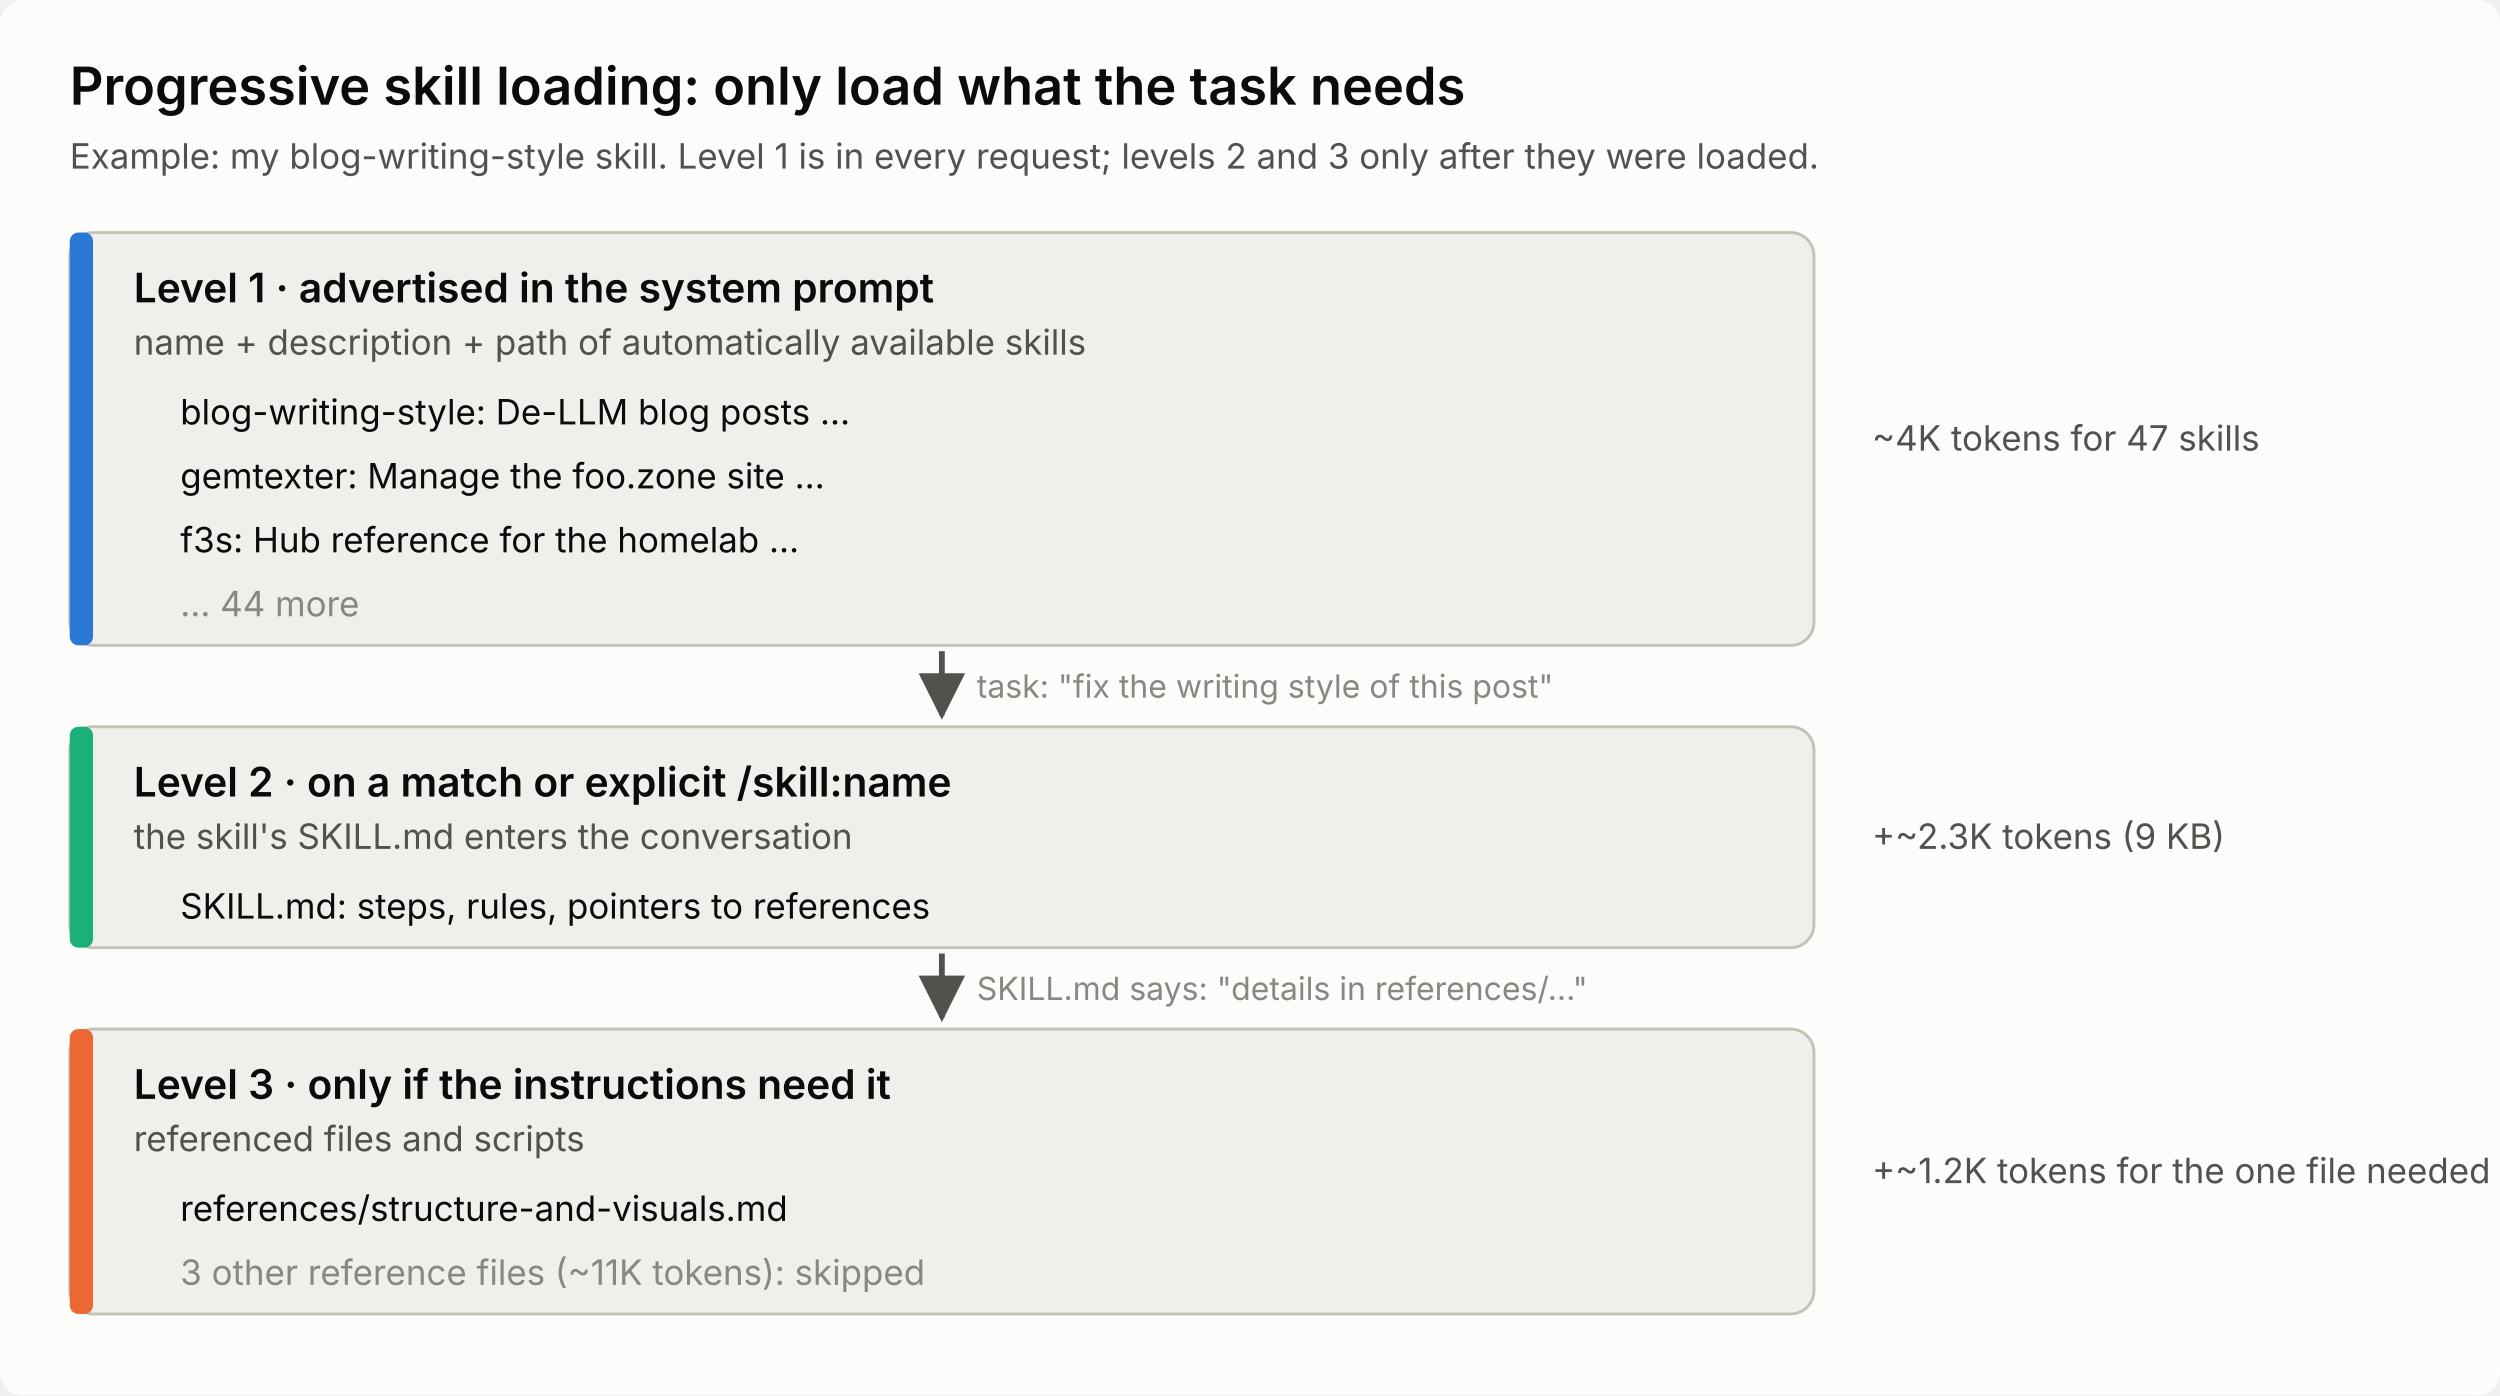
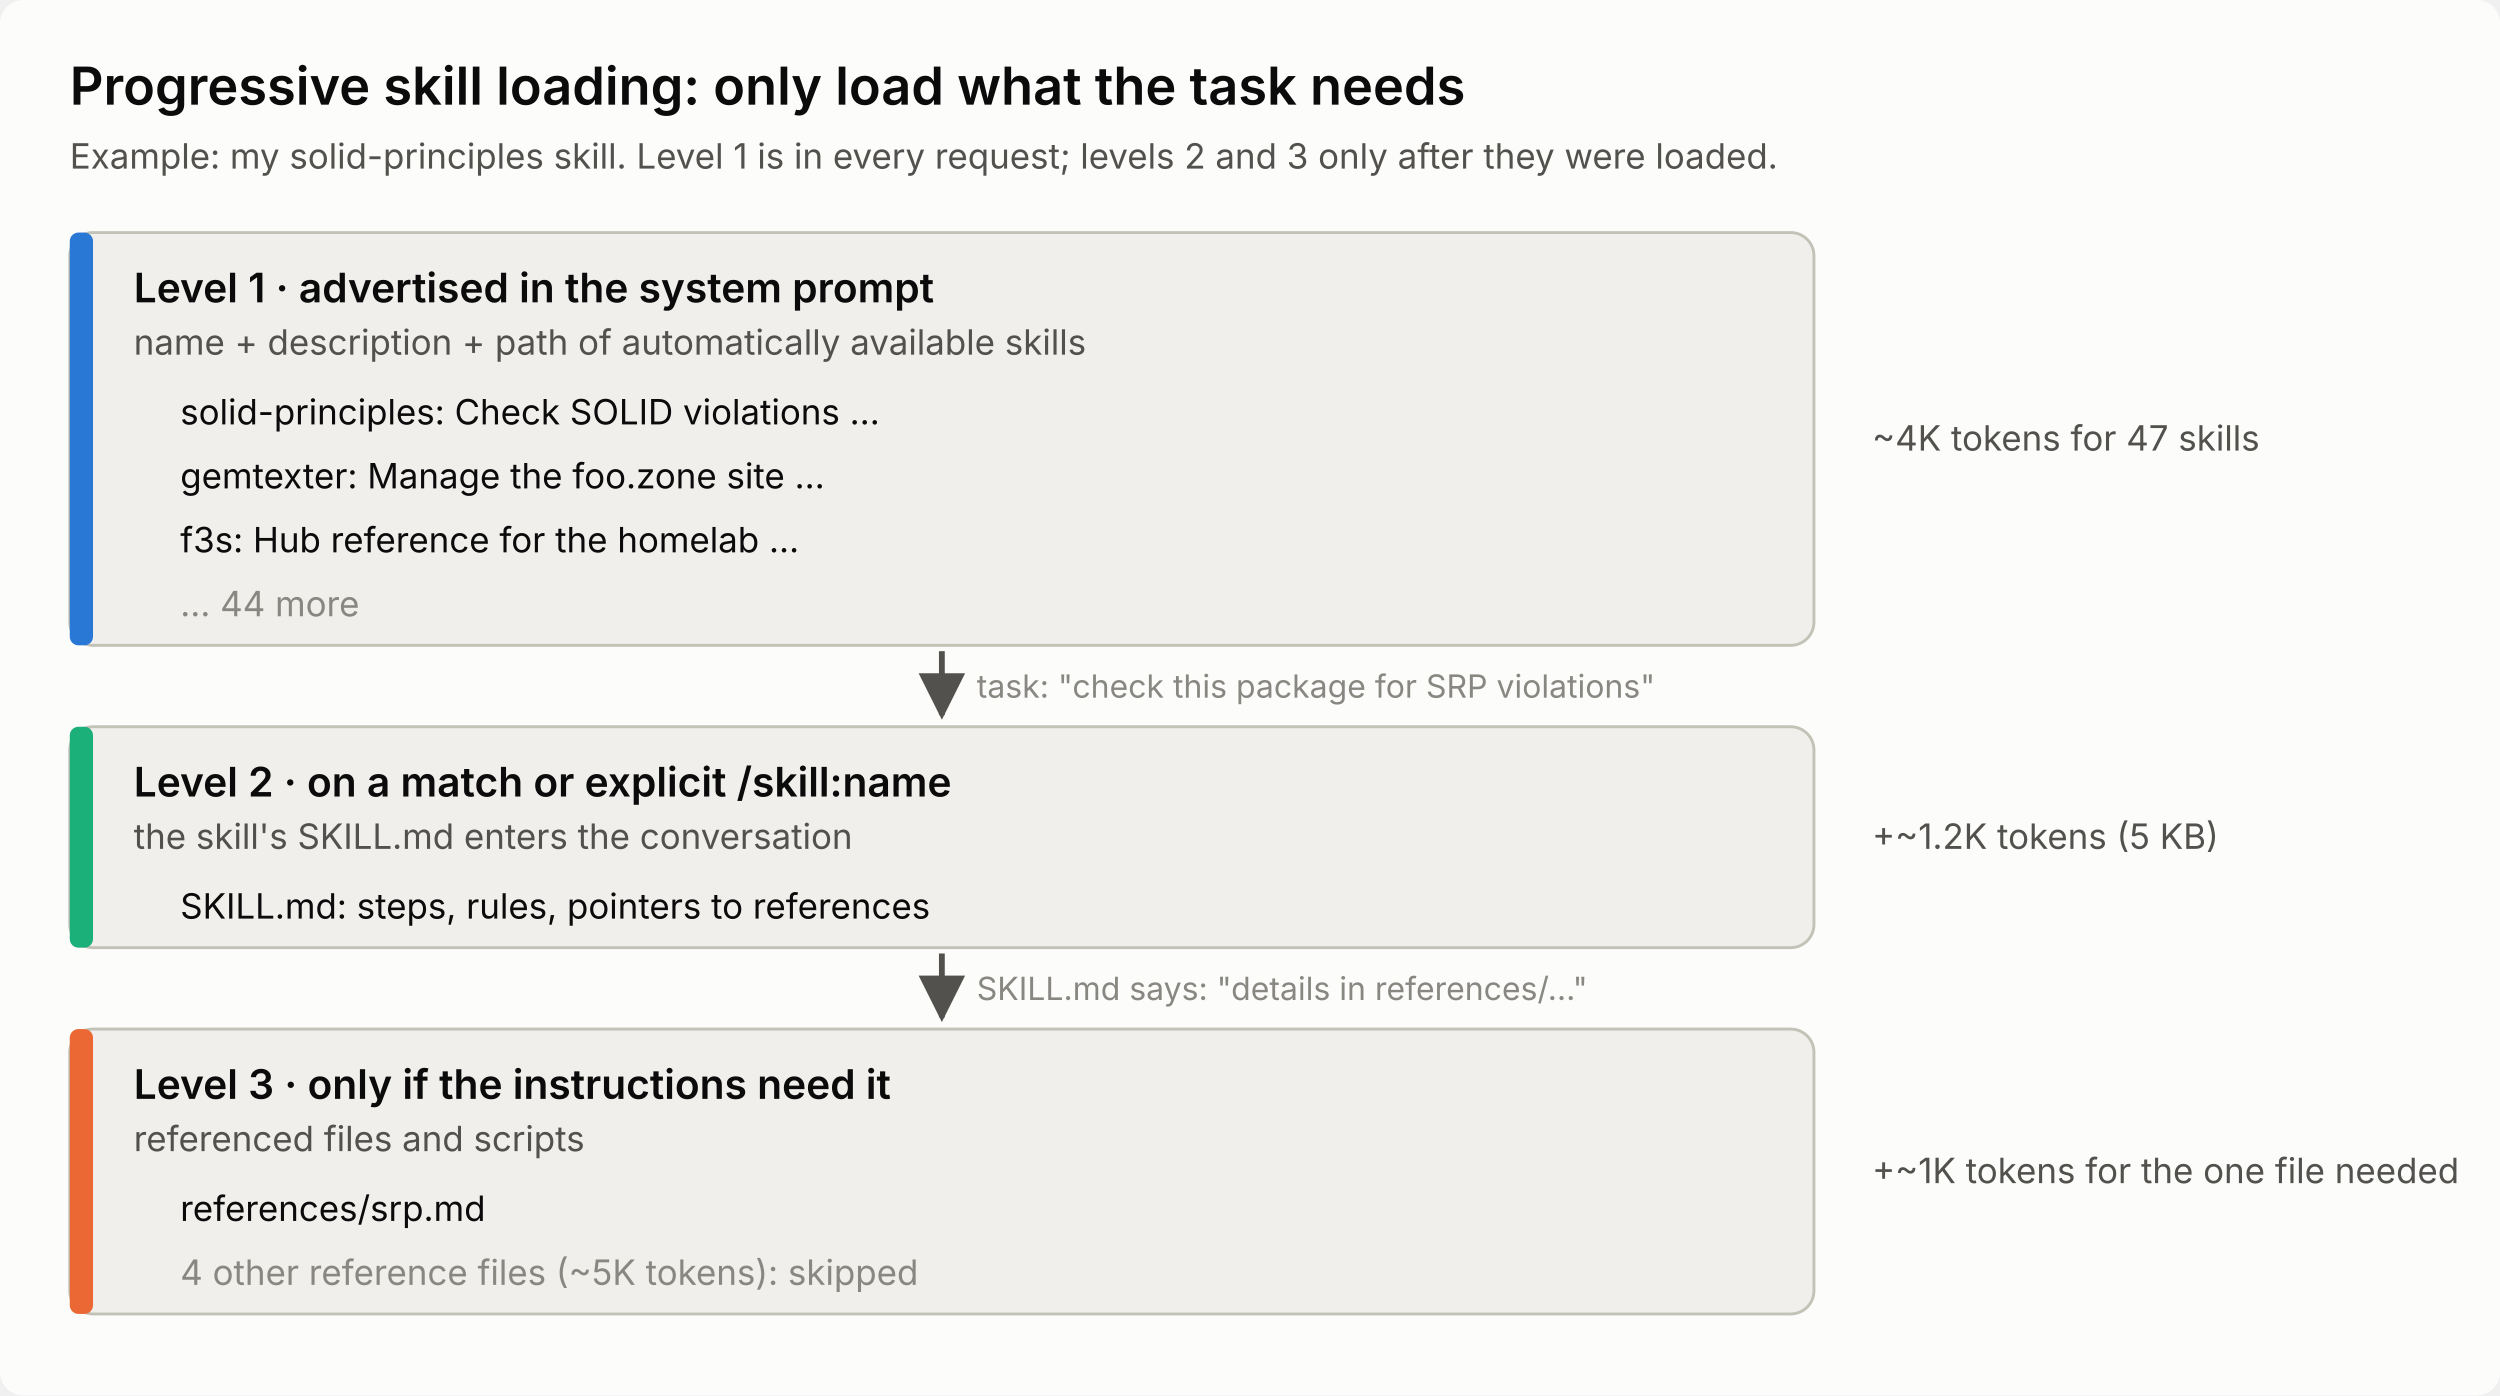
<svg xmlns="http://www.w3.org/2000/svg" viewBox="0 0 860 480" width="860" height="480" role="img">
  <style>
  .bg{fill:#fcfcfb} .t1{fill:#0b0b0b} .t2{fill:#52514e} .mu{fill:#898781} .ln{stroke:#d9d8d4}
  .s1{fill:#2a78d6} .s2{fill:#eb6834} .s3{fill:#1baf7a} .s0{fill:#e4e3df} .ar{stroke:#52514e;fill:none}
  .ah{fill:#52514e} .box{fill:#f0efec;stroke:#c3c2b7} .dim{fill:#f0efec;stroke:#c3c2b7;stroke-dasharray:5 4}
  text{font-family:system-ui,-apple-system,"Segoe UI",sans-serif}
  @media (prefers-color-scheme: dark){
    .bg{fill:#1a1a19} .t1{fill:#ffffff} .t2{fill:#c3c2b7} .ln{stroke:#383835}
    .s1{fill:#3987e5} .s2{fill:#d95926} .s3{fill:#199e70} .s0{fill:#383835} .ar{stroke:#c3c2b7} .ah{fill:#c3c2b7}
    .box{fill:#262625;stroke:#52514e} .dim{fill:#262625;stroke:#52514e;stroke-dasharray:5 4}
  }
</style>
  <defs>
    <marker id="a" viewBox="0 0 10 10" refX="9" refY="5" markerWidth="8" markerHeight="8" orient="auto">
      <path class="ah" d="M0,0 L10,5 L0,10 z" />
    </marker>
  </defs>
  <rect class="bg" width="860" height="480" rx="8" />
  <text class="t1" x="24" y="36" font-size="18" text-anchor="start" font-weight="600">Progressive skill loading: only load what the task needs</text>
-   <text class="t2" x="24" y="58" font-size="12" text-anchor="start" font-weight="400">Example: my blog-writing-style skill. Level 1 is in every request; levels 2 and 3 only after they were loaded.</text>
+   <text class="t2" x="24" y="58" font-size="12" text-anchor="start" font-weight="400">Example: my solid-principles skill. Level 1 is in every request; levels 2 and 3 only after they were loaded.</text>
  <rect class="box" x="24" y="80" width="600" height="142" rx="8" />
  <rect class="s1" x="24" y="80" width="8" height="142" rx="3" />
  <text class="t1" x="46" y="104" font-size="14" text-anchor="start" font-weight="600">Level 1 · advertised in the system prompt</text>
  <text class="t2" x="46" y="122" font-size="12" text-anchor="start" font-weight="400">name + description + path of automatically available skills</text>
-   <text class="t1" x="62" y="146" font-size="12" text-anchor="start" font-weight="400">blog-writing-style: De-LLM blog posts ...</text>
+   <text class="t1" x="62" y="146" font-size="12" text-anchor="start" font-weight="400">solid-principles: Check SOLID violations ...</text>
  <text class="t1" x="62" y="168" font-size="12" text-anchor="start" font-weight="400">gemtexter: Manage the foo.zone site ...</text>
  <text class="t1" x="62" y="190" font-size="12" text-anchor="start" font-weight="400">f3s: Hub reference for the homelab ...</text>
  <text class="mu" x="62" y="212" font-size="12" text-anchor="start" font-weight="400">... 44 more</text>
  <text class="t2" x="644" y="155.0" font-size="12" text-anchor="start" font-weight="400">~4K tokens for 47 skills</text>
  <line class="ar" x1="324" y1="224" x2="324" y2="246" stroke-width="2" marker-end="url(#a)" />
-   <text class="mu" x="336" y="240" font-size="11" text-anchor="start" font-weight="400">task: "fix the writing style of this post"</text>
+   <text class="mu" x="336" y="240" font-size="11" text-anchor="start" font-weight="400">task: "check this package for SRP violations"</text>
  <rect class="box" x="24" y="250" width="600" height="76" rx="8" />
  <rect class="s3" x="24" y="250" width="8" height="76" rx="3" />
  <text class="t1" x="46" y="274" font-size="14" text-anchor="start" font-weight="600">Level 2 · on a match or explicit /skill:name</text>
  <text class="t2" x="46" y="292" font-size="12" text-anchor="start" font-weight="400">the skill's SKILL.md enters the conversation</text>
  <text class="t1" x="62" y="316" font-size="12" text-anchor="start" font-weight="400">SKILL.md: steps, rules, pointers to references</text>
-   <text class="t2" x="644" y="292.0" font-size="12" text-anchor="start" font-weight="400">+~2.3K tokens (9 KB)</text>
+   <text class="t2" x="644" y="292.0" font-size="12" text-anchor="start" font-weight="400">+~1.2K tokens (5 KB)</text>
  <line class="ar" x1="324" y1="328" x2="324" y2="350" stroke-width="2" marker-end="url(#a)" />
  <text class="mu" x="336" y="344" font-size="11" text-anchor="start" font-weight="400">SKILL.md says: "details in references/..."</text>
  <rect class="box" x="24" y="354" width="600" height="98" rx="8" />
  <rect class="s2" x="24" y="354" width="8" height="98" rx="3" />
  <text class="t1" x="46" y="378" font-size="14" text-anchor="start" font-weight="600">Level 3 · only if the instructions need it</text>
  <text class="t2" x="46" y="396" font-size="12" text-anchor="start" font-weight="400">referenced files and scripts</text>
-   <text class="t1" x="62" y="420" font-size="12" text-anchor="start" font-weight="400">references/structure-and-visuals.md</text>
-   <text class="mu" x="62" y="442" font-size="12" text-anchor="start" font-weight="400">3 other reference files (~11K tokens): skipped</text>
-   <text class="t2" x="644" y="407.0" font-size="12" text-anchor="start" font-weight="400">+~1.2K tokens for the one file needed</text>
+   <text class="t1" x="62" y="420" font-size="12" text-anchor="start" font-weight="400">references/srp.md</text>
+   <text class="mu" x="62" y="442" font-size="12" text-anchor="start" font-weight="400">4 other reference files (~5K tokens): skipped</text>
+   <text class="t2" x="644" y="407.0" font-size="12" text-anchor="start" font-weight="400">+~1K tokens for the one file needed</text>
</svg>
